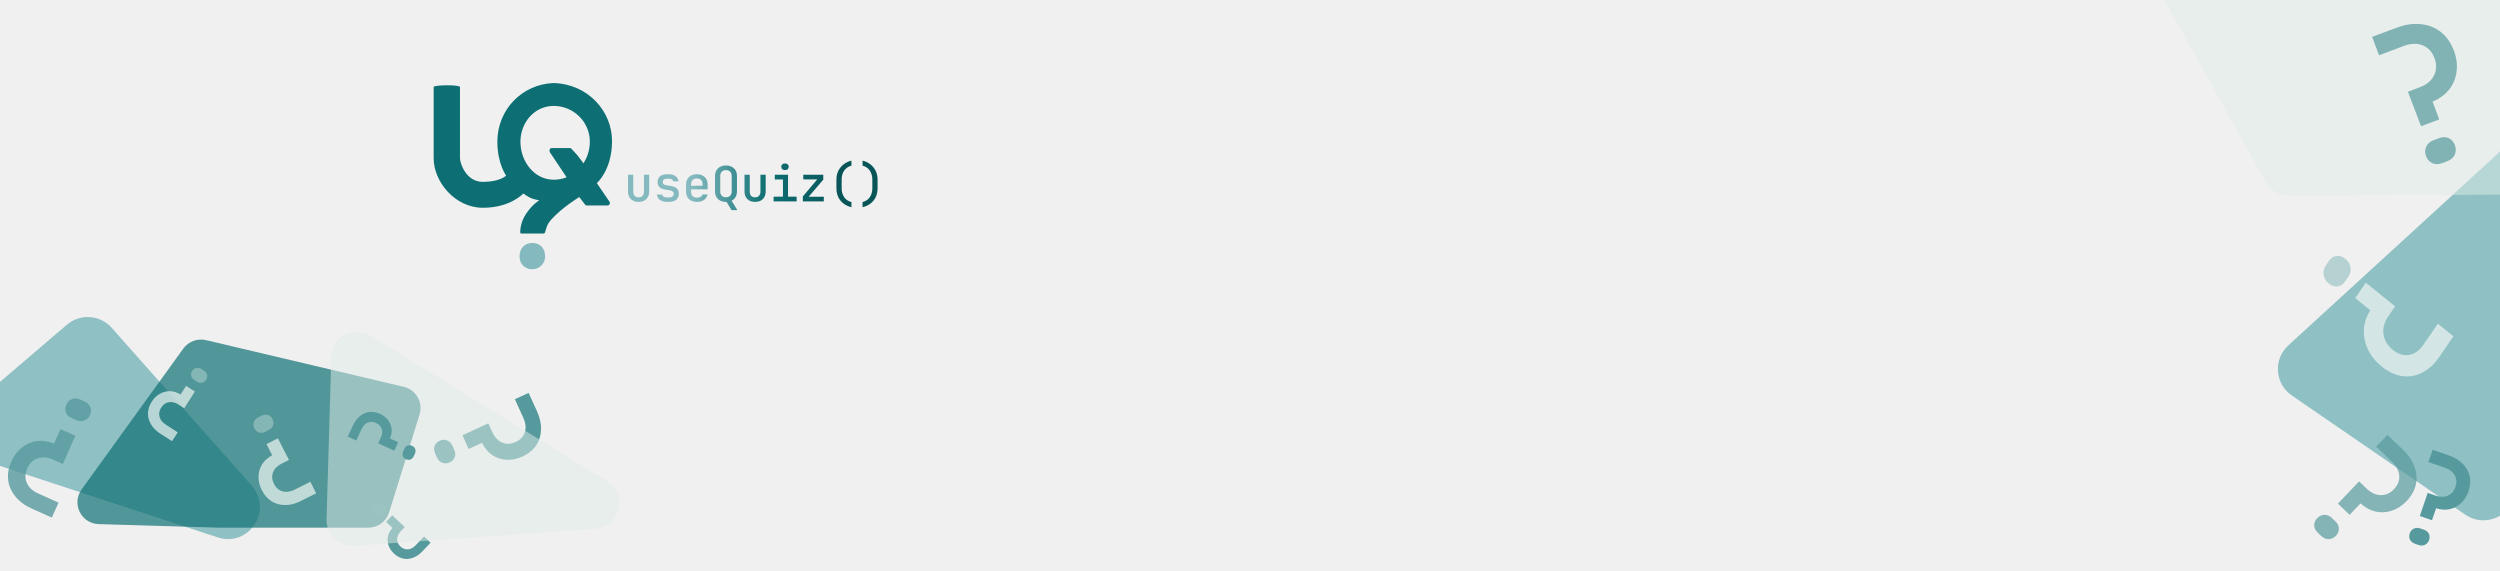
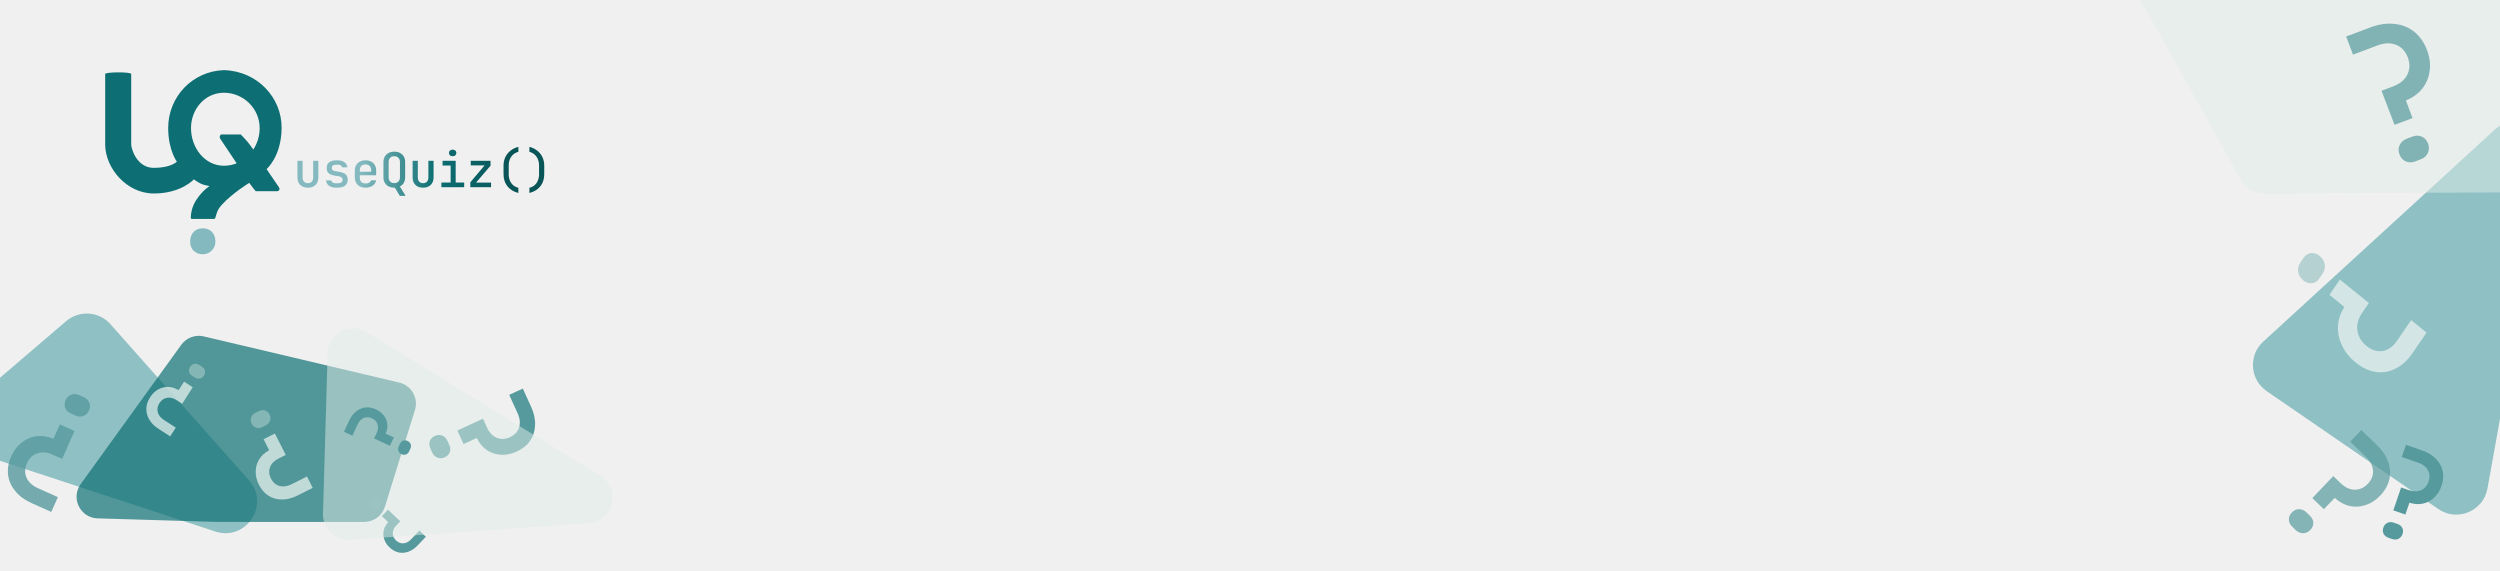
- <svg xmlns="http://www.w3.org/2000/svg" width="5148" height="1174" viewBox="0 0 5148 1174" fill="none">
+ <svg xmlns="http://www.w3.org/2000/svg" width="5205" height="1187" viewBox="0 0 5205 1187" fill="none">
  <g clip-path="url(#clip0_189_102)">
    <path d="M4719.26 814.323C4684.26 790.278 4680.75 739.917 4712.07 711.244L5192.82 271.122C5239.41 228.47 5313.54 269.335 5302.34 331.5L5178.88 1017.09C5170.39 1064.26 5116.05 1086.93 5076.55 1059.8L4719.26 814.323Z" fill="#84BABF" fill-opacity="0.9" />
    <path d="M4982.9 1062.58L4999.09 1014.92L5015.12 1020.46C5024.8 1023.8 5033.29 1023.84 5040.59 1020.57C5048.05 1017.35 5053.28 1011.41 5056.28 1002.73C5059.28 994.044 5058.84 986.135 5054.95 978.998C5051.07 971.861 5044.28 966.619 5034.6 963.273L5000.54 951.503L5009.28 926.21L5042.59 937.72C5054.77 941.932 5064.43 947.792 5071.55 955.299C5078.9 962.698 5083.61 971.241 5085.68 980.927C5087.76 990.614 5086.89 1000.97 5083.08 1011.99C5079.68 1021.84 5074.56 1029.88 5067.73 1036.12C5061.07 1042.41 5053.29 1046.54 5044.39 1048.51C5035.71 1050.37 5026.38 1049.77 5016.42 1046.7L5007.94 1071.24L4982.9 1062.58ZM4972.97 1119.71C4968.13 1118.03 4964.69 1115.26 4962.67 1111.38C4960.7 1107.34 4960.53 1102.98 4962.14 1098.3C4963.76 1093.63 4966.56 1090.39 4970.54 1088.59C4974.59 1086.63 4979.03 1086.48 4983.87 1088.15L4991.38 1090.75C4996.39 1092.48 4999.8 1095.34 5001.6 1099.32C5003.45 1103.14 5003.6 1107.31 5002.05 1111.81C5000.43 1116.49 4997.6 1119.81 4993.56 1121.77C4989.51 1123.74 4985.07 1123.89 4980.23 1122.21L4972.97 1119.71Z" fill="#569A9D" />
    <path d="M4814.25 1037.04L4857.88 991.21L4873.24 1005.99C4882.52 1014.91 4892.19 1019.44 4902.24 1019.56C4912.45 1019.83 4921.56 1015.81 4929.57 1007.49C4937.57 999.165 4941.24 989.908 4940.57 979.715C4939.9 969.521 4934.93 959.961 4925.65 951.033L4893 919.633L4916.32 895.392L4948.24 926.099C4959.92 937.336 4967.85 949.116 4972.01 961.44C4976.49 973.758 4977.36 985.989 4974.61 998.133C4971.86 1010.28 4965.41 1021.63 4955.25 1032.19C4946.17 1041.63 4936.08 1048.11 4925 1051.62C4914.08 1055.29 4903.02 1055.89 4891.83 1053.44C4880.95 1050.98 4870.63 1045.37 4860.88 1036.61L4838.26 1060.13L4814.25 1037.04ZM4772.78 1096.97C4768.14 1092.5 4765.69 1087.53 4765.43 1082.04C4765.32 1076.38 4767.42 1071.32 4771.73 1066.84C4776.04 1062.36 4780.94 1060.14 4786.44 1060.19C4792.09 1060.08 4797.24 1062.26 4801.88 1066.73L4809.08 1073.65C4813.88 1078.27 4816.25 1083.33 4816.2 1088.82C4816.3 1094.16 4814.28 1098.99 4810.12 1103.31C4805.81 1107.79 4800.83 1110.08 4795.18 1110.19C4789.53 1110.3 4784.39 1108.13 4779.74 1103.66L4772.78 1096.97Z" fill="#569A9D" fill-opacity="0.7" />
    <path d="M4712.63 402.74C4693.33 402.82 4675.51 392.401 4666.11 375.541L4340.44 -208.855C4320.8 -244.097 4346.17 -287.486 4386.52 -287.654L5055.52 -290.438C5074.83 -290.518 5092.65 -280.099 5102.04 -263.238L5427.71 321.157C5447.35 356.399 5421.98 399.789 5381.64 399.957L4712.63 402.74Z" fill="#E0EDE9" fill-opacity="0.5" />
    <path d="M4985.42 259.913L4958.32 188.906L4982.29 179.905C4996.77 174.467 5006.67 166.332 5012 155.499C5017.58 144.572 5017.94 132.618 5013.06 119.637C5008.19 106.655 5000.05 97.889 4988.66 93.338C4977.26 88.787 4964.33 89.231 4949.85 94.669L4898.92 113.795L4884.72 75.975L4934.52 57.27C4952.74 50.425 4969.61 47.936 4985.12 49.801C5000.79 51.322 5014.5 56.715 5026.24 65.978C5037.98 75.242 5046.94 88.112 5053.13 104.588C5058.66 119.317 5060.46 133.595 5058.53 147.423C5056.86 161.156 5051.79 173.456 5043.34 184.322C5035.04 194.844 5023.62 203.121 5009.08 209.152L5022.86 245.849L4985.42 259.913ZM5028.9 335.874C5021.66 338.593 5015 338.674 5008.91 336.118C5002.73 333.312 4998.33 328.414 4995.7 321.424C4993.08 314.435 4993.21 307.974 4996.11 302.042C4998.92 295.861 5003.94 291.411 5011.18 288.692L5022.41 284.473C5029.9 281.66 5036.61 281.703 5042.55 284.603C5048.38 287.253 5052.57 291.948 5055.1 298.689C5057.72 305.678 5057.63 312.264 5054.83 318.445C5052.02 324.626 5047 329.076 5039.76 331.796L5028.9 335.874Z" fill="#569A9D" fill-opacity="0.7" />
    <path d="M137.729 668.657C165.077 645.269 206.12 648.1 229.999 675.02L518.338 1000.09C563.045 1050.49 512.385 1127.61 448.374 1106.59L-34.636 948.001C-83.536 931.945 -96.058 868.585 -56.943 835.134L137.729 668.657Z" fill="#84BABF" fill-opacity="0.9" />
    <path d="M377.427 717.863C388.074 703.116 406.552 696.229 424.253 700.409L831.278 796.517C856.663 802.511 871.651 828.764 863.908 853.672L801.329 1054.97C795.479 1073.79 778.064 1086.61 758.358 1086.61L450.793 1086.61L203.167 1079.23C167.088 1078.15 146.895 1037.17 168.024 1007.9L377.427 717.863Z" fill="#0D6F73" fill-opacity="0.7" />
    <g opacity="0.7">
      <path fill-rule="evenodd" clip-rule="evenodd" d="M426.596 771.744C425.749 768.304 423.581 765.459 420.092 763.211L414.859 759.838C411.37 757.59 407.845 756.85 404.284 757.62C400.723 758.39 397.857 760.459 395.686 763.828C393.593 767.076 392.91 770.381 393.637 773.745C394.286 777.228 396.416 780.133 400.025 782.459L405.438 785.948C408.927 788.196 412.452 788.936 416.013 788.166C419.497 787.516 422.324 785.507 424.495 782.139C426.666 778.77 427.366 775.305 426.596 771.744Z" fill="#9BC3C3" />
      <path d="M401.287 806.259L379.371 840.662L367.822 833.218C360.844 828.721 354.169 827.058 347.795 828.229C341.302 829.322 336.039 832.997 332.007 839.253C327.975 845.508 326.803 851.819 328.49 858.185C330.176 864.55 334.509 869.981 341.486 874.478L366.028 890.295L354.282 908.521L330.281 893.053C321.499 887.393 315.027 880.923 310.865 873.643C306.505 866.406 304.441 858.776 304.674 850.753C304.906 842.73 307.581 834.749 312.699 826.809C317.273 819.711 322.847 814.364 329.421 810.769C335.875 807.095 342.795 805.341 350.182 805.504C357.371 805.71 364.592 807.98 371.845 812.314L383.242 794.629L401.287 806.259Z" fill="#EFF6F4" />
    </g>
    <path d="M952.266 896.381L1005.5 871.748L1013.7 889.721C1018.65 900.58 1025.44 907.774 1034.07 911.303C1042.78 915.02 1052 914.656 1061.74 910.213C1071.47 905.77 1077.79 899.041 1080.69 890.026C1083.58 881.012 1082.56 871.076 1077.6 860.217L1060.17 822.024L1088.53 809.078L1105.58 846.429C1111.82 860.096 1114.63 872.951 1114.02 884.993C1113.68 897.138 1110.26 907.975 1103.75 917.506C1097.24 927.037 1087.81 934.622 1075.45 940.262C1064.4 945.303 1053.51 947.449 1042.76 946.699C1032.1 946.137 1022.36 942.89 1013.54 936.959C1005 931.131 998.021 922.779 992.605 911.903L965.083 924.464L952.266 896.381ZM896.093 933.896C893.615 928.466 893.198 923.34 894.843 918.518C896.674 913.61 900.212 909.959 905.454 907.567C910.696 905.174 915.677 904.937 920.398 906.854C925.306 908.686 928.999 912.316 931.477 917.746L935.322 926.171C937.886 931.787 938.209 936.956 936.292 941.677C934.561 946.312 931.169 949.784 926.114 952.091C920.872 954.483 915.797 954.764 910.889 952.932C905.981 951.1 902.288 947.469 899.81 942.04L896.093 933.896Z" fill="#569A9D" />
    <path d="M807.804 1061.25L833.358 1085.35L825.195 1093.92C820.263 1099.09 817.777 1104.47 817.736 1110.05C817.611 1115.72 819.868 1120.77 824.507 1125.19C829.146 1129.61 834.294 1131.62 839.951 1131.22C845.608 1130.83 850.902 1128.04 855.834 1122.87L873.181 1104.67L886.697 1117.55L869.733 1135.35C863.525 1141.86 857.006 1146.29 850.176 1148.63C843.349 1151.15 836.562 1151.66 829.813 1150.17C823.065 1148.67 816.747 1145.12 810.859 1139.51C805.595 1134.49 801.974 1128.91 799.996 1122.77C797.933 1116.72 797.568 1110.58 798.901 1104.36C800.237 1098.31 803.325 1092.57 808.164 1087.14L795.049 1074.64L807.804 1061.25ZM774.434 1038.39C776.9 1035.8 779.657 1034.43 782.704 1034.26C785.841 1034.19 788.658 1035.34 791.156 1037.72C793.654 1040.1 794.896 1042.82 794.882 1045.87C794.957 1049.01 793.762 1051.87 791.296 1054.46L787.47 1058.47C784.918 1061.15 782.117 1062.48 779.066 1062.47C776.104 1062.54 773.418 1061.42 771.009 1059.13C768.511 1056.75 767.225 1053.99 767.149 1050.85C767.074 1047.72 768.269 1044.85 770.735 1042.27L774.434 1038.39Z" fill="#569A9D" />
    <path d="M729.154 1123.99C697.875 1126.2 671.523 1100.92 672.434 1069.58L682.158 734.947C683.343 694.202 728.158 669.989 762.886 691.331L1250.15 990.782C1294.05 1017.76 1277.54 1085.17 1226.15 1088.8L729.154 1123.99Z" fill="#E0EDE9" fill-opacity="0.5" />
    <path d="M811.831 928.05L778.909 912.883L784.076 901.82C787.198 895.137 787.861 889.059 786.065 883.588C784.322 878.001 780.455 873.809 774.463 871.01C768.471 868.211 762.774 867.936 757.371 870.186C751.969 872.435 747.707 876.901 744.585 883.585L733.605 907.093L716.147 898.938L726.885 875.949C730.814 867.537 735.734 861.061 741.644 856.523C747.493 851.815 753.963 849.081 761.055 848.323C768.148 847.565 775.496 848.962 783.102 852.515C789.901 855.69 795.278 859.956 799.233 865.313C803.242 870.555 805.618 876.437 806.361 882.961C807.043 889.316 805.911 895.946 802.966 902.853L819.905 910.765L811.831 928.05ZM851.993 939.44C850.432 942.781 848.188 945.032 845.26 946.191C842.217 947.296 839.082 947.096 835.856 945.588C832.629 944.081 830.521 941.833 829.531 938.844C828.425 935.801 828.653 932.608 830.214 929.267L832.636 924.081C834.251 920.624 836.553 918.4 839.542 917.41C842.416 916.366 845.409 916.571 848.52 918.024C851.747 919.531 853.913 921.806 855.018 924.85C856.123 927.893 855.896 931.085 854.335 934.427L851.993 939.44Z" fill="#569A9D" />
    <path d="M155.139 897.333L129.466 955.45L109.937 946.699C98.137 941.413 87.468 940.419 77.929 943.717C68.187 946.925 60.946 953.818 56.206 964.396C51.466 974.975 51.142 984.967 55.233 994.373C59.324 1003.78 67.269 1011.12 79.069 1016.41L120.57 1035.01L106.761 1065.83L66.175 1047.64C51.324 1040.99 39.84 1032.54 31.722 1022.31C23.31 1012.19 18.342 1000.93 16.817 988.52C15.293 976.111 17.538 963.194 23.554 949.767C28.932 937.764 36.26 928.223 45.539 921.144C54.614 913.973 64.858 909.647 76.27 908.165C87.388 906.795 99.039 908.595 111.224 913.566L124.623 883.661L155.139 897.333ZM173.991 826.635C179.89 829.278 183.896 833.149 186.009 838.248C188.03 843.551 187.764 849.05 185.212 854.747C182.66 860.443 178.778 864.2 173.567 866.017C168.264 868.039 162.663 867.728 156.763 865.084L147.609 860.983C141.506 858.248 137.545 854.275 135.728 849.064C133.819 844.056 134.095 838.805 136.556 833.313C139.108 827.616 143.035 823.758 148.338 821.737C153.64 819.715 159.241 820.027 165.141 822.67L173.991 826.635Z" fill="#569A9D" fill-opacity="0.8" />
    <g opacity="0.7">
      <path fill-rule="evenodd" clip-rule="evenodd" d="M551.554 854.407C547.394 853.163 543.042 853.685 538.5 855.972L531.686 859.403C527.143 861.69 524.172 864.953 522.772 869.192C521.372 873.431 521.776 877.743 523.984 882.129C526.114 886.358 529.18 889.134 533.184 890.456C537.266 891.935 541.657 891.492 546.356 889.126L553.405 885.577C557.947 883.29 560.919 880.027 562.319 875.788C563.797 871.706 563.433 867.471 561.225 863.085C559.016 858.7 555.793 855.807 551.554 854.407Z" fill="#9BC3C3" />
      <path d="M572.275 902.583L594.985 947.107L579.948 954.678C570.863 959.252 564.958 965.268 562.234 972.726C559.353 980.263 559.963 988.104 564.063 996.25C568.164 1004.39 574.1 1009.55 581.87 1011.73C589.641 1013.9 598.068 1012.7 607.154 1008.13L639.108 992.042L651.056 1015.77L619.806 1031.51C608.371 1037.26 597.517 1040.08 587.242 1039.95C576.89 1040.06 567.55 1037.49 559.222 1032.26C550.894 1027.03 544.128 1019.25 538.923 1008.91C534.27 999.665 532.088 990.456 532.376 981.279C532.508 972.181 534.955 963.782 539.718 956.083C544.403 948.619 551.287 942.404 560.371 937.438L548.779 914.412L572.275 902.583Z" fill="#EFF6F4" />
    </g>
    <g opacity="0.7">
      <path fill-rule="evenodd" clip-rule="evenodd" d="M4811.24 526.923C4805.05 527.808 4799.85 531.32 4795.65 537.459L4789.35 546.666C4785.15 552.805 4783.64 559.327 4784.83 566.233C4786.03 573.14 4789.58 579.001 4795.49 583.817C4801.19 588.462 4807.06 590.447 4813.11 589.773C4819.37 589.271 4824.68 585.845 4829.02 579.495L4835.54 569.97C4839.74 563.832 4841.25 557.31 4840.05 550.403C4839.07 543.669 4835.63 537.894 4829.72 533.077C4823.81 528.261 4817.65 526.209 4811.24 526.923Z" fill="#9BC3C3" />
      <path d="M4871.64 582.08L4932.01 630.788L4918.11 651.108C4909.71 663.384 4906.39 675.681 4908.15 687.999C4909.77 700.528 4916.07 711.265 4927.04 720.21C4938.02 729.155 4949.24 732.696 4960.71 730.831C4972.18 728.967 4982.11 721.897 4990.51 709.62L5020.06 666.44L5052.04 692.501L5023.14 734.729C5012.57 750.18 5000.67 761.087 4987.44 767.449C4974.27 774.195 4960.52 776.509 4946.19 774.39C4931.86 772.272 4917.73 765.536 4903.8 754.183C4891.34 744.034 4882.07 732.357 4875.98 719.152C4869.75 706.16 4866.97 692.684 4867.65 678.726C4868.39 665.152 4872.82 651.949 4880.94 639.117L4849.91 613.83L4871.64 582.08Z" fill="#EFF6F4" />
    </g>
-     <path fill-rule="evenodd" clip-rule="evenodd" d="M893 179.095C893.001 174.68 947.158 174.312 947.158 179.095V325.917C947.158 334.381 958.579 374.49 994.316 374.49C1030.05 374.49 1042.21 361.611 1042.21 361.611C1042.21 361.611 1024.16 337.324 1024.16 291.696C1024.16 225.46 1075.56 173.114 1140.21 171C1210.4 173.114 1260.88 228.678 1260.31 291.696C1259.79 350.939 1229 377.066 1229 377.066L1255.16 415.487C1255.16 415.487 1257 418.279 1255.16 420.855C1253.68 422.927 1251.47 423.063 1251.47 423.063H1206.53C1205.79 423.063 1192.89 405.768 1192.89 405.768C1192.89 405.768 1158.26 426.742 1136.16 451.028C1126.25 461.918 1125.92 466.874 1122.5 477.891C1122.07 479.27 1121.66 479.86 1121.42 480.098C1120.67 480.834 1118.84 480.834 1118.84 480.834H1074.26C1074.26 480.834 1072.48 480.834 1072.05 480.466C1071.77 480.221 1071.2 479.635 1071.23 477.523C1071.33 471.116 1072.76 456.313 1082.74 441.093C1096 420.855 1110.37 412.391 1110.37 412.391C1110.37 412.391 1099.82 410.706 1093.42 407.975C1087.02 405.245 1077.58 398.408 1077.58 398.408C1077.58 398.408 1051.42 427.846 994.316 427.846C937.211 427.846 893 374.49 893 325.917C893 268.58 892.999 210.005 893 179.095ZM1071.68 291.696C1071.68 252.447 1100.42 218.101 1140.21 218.101C1181.11 218.101 1214.63 251.218 1214.63 291.696C1214.63 308.076 1209.78 323.553 1201.37 336.359C1201.37 336.359 1194.32 326.164 1189.21 320.03C1184.1 313.895 1175.21 304.943 1175.21 304.943H1135.42C1134.68 304.943 1132.4 305.311 1131.74 308.622C1131.07 311.934 1132.47 313.774 1132.47 313.774L1166.74 365.003C1158.56 368.272 1149.63 370.074 1140.21 370.074C1100.42 370.074 1071.68 332.909 1071.68 291.696Z" fill="#0D6F73" />
-     <path d="M1096 500.337C1111.05 500.239 1122.5 509.904 1122.5 528.303C1122.5 542.827 1110.54 554.524 1096 554.429C1081.55 554.335 1069.84 544.494 1069.84 528.303C1069.84 510.272 1081.04 500.434 1096 500.337Z" fill="#84BABF" />
-     <path d="M1314.92 415.772C1308.32 415.772 1303.06 413.872 1299.12 410.072C1295.19 406.206 1293.22 400.972 1293.22 394.372V359.772H1304.02V394.372C1304.02 398.172 1304.99 401.139 1306.92 403.272C1308.86 405.339 1311.52 406.372 1314.92 406.372C1318.39 406.372 1321.09 405.339 1323.02 403.272C1325.02 401.139 1326.02 398.172 1326.02 394.372V359.772H1336.82V394.372C1336.82 400.972 1334.82 406.206 1330.82 410.072C1326.89 413.872 1321.59 415.772 1314.92 415.772ZM1373.08 415.672C1369.15 415.672 1365.68 415.039 1362.68 413.772C1359.75 412.506 1357.42 410.772 1355.68 408.572C1354.02 406.306 1353.05 403.639 1352.78 400.572H1363.58C1363.85 402.372 1364.82 403.839 1366.48 404.972C1368.15 406.039 1370.35 406.572 1373.08 406.572H1377.38C1380.65 406.572 1383.12 405.906 1384.78 404.572C1386.45 403.239 1387.28 401.472 1387.28 399.272C1387.28 397.139 1386.52 395.472 1384.98 394.272C1383.52 393.006 1381.32 392.172 1378.38 391.772L1371.28 390.672C1365.42 389.739 1361.08 388.072 1358.28 385.672C1355.55 383.206 1354.18 379.572 1354.18 374.772C1354.18 369.706 1355.82 365.806 1359.08 363.072C1362.42 360.272 1367.32 358.872 1373.78 358.872H1377.58C1383.32 358.872 1387.88 360.206 1391.28 362.872C1394.75 365.472 1396.72 368.972 1397.18 373.372H1386.38C1386.12 371.772 1385.22 370.472 1383.68 369.472C1382.22 368.472 1380.18 367.972 1377.58 367.972H1373.78C1370.65 367.972 1368.35 368.572 1366.88 369.772C1365.48 370.906 1364.78 372.606 1364.78 374.872C1364.78 376.872 1365.42 378.372 1366.68 379.372C1367.95 380.372 1369.92 381.072 1372.58 381.472L1379.88 382.672C1386.08 383.539 1390.62 385.272 1393.48 387.872C1396.42 390.406 1397.88 394.106 1397.88 398.972C1397.88 404.239 1396.15 408.339 1392.68 411.272C1389.28 414.206 1384.18 415.672 1377.38 415.672H1373.08ZM1434.94 415.772C1430.48 415.772 1426.54 414.906 1423.14 413.172C1419.81 411.372 1417.24 408.872 1415.44 405.672C1413.64 402.472 1412.74 398.739 1412.74 394.472V380.072C1412.74 375.739 1413.64 372.006 1415.44 368.872C1417.24 365.672 1419.81 363.206 1423.14 361.472C1426.54 359.672 1430.48 358.772 1434.94 358.772C1439.48 358.772 1443.41 359.672 1446.74 361.472C1450.08 363.206 1452.64 365.672 1454.44 368.872C1456.24 372.006 1457.14 375.739 1457.14 380.072V389.872H1423.14V394.472C1423.14 398.539 1424.14 401.639 1426.14 403.772C1428.21 405.906 1431.18 406.972 1435.04 406.972C1438.18 406.972 1440.71 406.439 1442.64 405.372C1444.58 404.239 1445.78 402.606 1446.24 400.472H1456.94C1456.14 405.139 1453.74 408.872 1449.74 411.672C1445.74 414.406 1440.81 415.772 1434.94 415.772ZM1446.74 383.372V379.972C1446.74 375.972 1445.74 372.872 1443.74 370.672C1441.74 368.472 1438.81 367.372 1434.94 367.372C1431.14 367.372 1428.21 368.472 1426.14 370.672C1424.14 372.872 1423.14 376.006 1423.14 380.072V382.572L1447.54 382.472L1446.74 383.372ZM1506.4 432.772L1495.6 414.872L1497.2 415.672C1496.94 415.672 1496.6 415.672 1496.2 415.672C1495.8 415.739 1495.37 415.772 1494.9 415.772C1490.37 415.772 1486.4 414.872 1483 413.072C1479.6 411.272 1476.97 408.772 1475.1 405.572C1473.24 402.306 1472.3 398.506 1472.3 394.172V362.372C1472.3 357.972 1473.24 354.172 1475.1 350.972C1476.97 347.772 1479.6 345.272 1483 343.472C1486.4 341.672 1490.37 340.772 1494.9 340.772C1499.5 340.772 1503.47 341.672 1506.8 343.472C1510.2 345.272 1512.84 347.772 1514.7 350.972C1516.57 354.172 1517.5 357.972 1517.5 362.372V394.172C1517.5 398.572 1516.54 402.439 1514.6 405.772C1512.74 409.106 1510.04 411.606 1506.5 413.272L1518.4 432.772H1506.4ZM1494.9 406.272C1498.57 406.272 1501.44 405.172 1503.5 402.972C1505.64 400.772 1506.7 397.839 1506.7 394.172V362.372C1506.7 358.639 1505.64 355.706 1503.5 353.572C1501.44 351.372 1498.57 350.272 1494.9 350.272C1491.3 350.272 1488.44 351.372 1486.3 353.572C1484.17 355.706 1483.1 358.639 1483.1 362.372V394.172C1483.1 397.839 1484.14 400.772 1486.2 402.972C1488.34 405.172 1491.24 406.272 1494.9 406.272ZM1554.77 415.772C1548.17 415.772 1542.9 413.872 1538.97 410.072C1535.03 406.206 1533.07 400.972 1533.07 394.372V359.772H1543.87V394.372C1543.87 398.172 1544.83 401.139 1546.77 403.272C1548.7 405.339 1551.37 406.372 1554.77 406.372C1558.23 406.372 1560.93 405.339 1562.87 403.272C1564.87 401.139 1565.87 398.172 1565.87 394.372V359.772H1576.67V394.372C1576.67 400.972 1574.67 406.206 1570.67 410.072C1566.73 413.872 1561.43 415.772 1554.77 415.772ZM1592.93 414.772V404.972H1612.23V369.572H1595.43V359.772H1622.73V404.972H1640.43V414.772H1592.93ZM1616.43 350.272C1614.09 350.272 1612.23 349.672 1610.83 348.472C1609.43 347.206 1608.73 345.539 1608.73 343.472C1608.73 341.339 1609.43 339.672 1610.83 338.472C1612.23 337.206 1614.09 336.572 1616.43 336.572C1618.76 336.572 1620.63 337.206 1622.03 338.472C1623.43 339.672 1624.13 341.339 1624.13 343.472C1624.13 345.539 1623.43 347.206 1622.03 348.472C1620.63 349.672 1618.76 350.272 1616.43 350.272ZM1653.19 414.772V404.572L1682.89 369.372H1654.09V359.772H1695.29V369.972L1665.19 405.172H1696.39V414.772H1653.19ZM1753.25 426.772C1743.45 424.306 1735.85 419.672 1730.45 412.872C1725.05 406.006 1722.35 397.639 1722.35 387.772V369.772C1722.35 363.306 1723.58 357.439 1726.05 352.172C1728.58 346.906 1732.15 342.439 1736.75 338.772C1741.42 335.039 1746.92 332.372 1753.25 330.772V341.172C1749.12 342.172 1745.55 344.006 1742.55 346.672C1739.55 349.272 1737.22 352.539 1735.55 356.472C1733.95 360.406 1733.15 364.839 1733.15 369.772V387.772C1733.15 392.572 1733.95 396.939 1735.55 400.872C1737.22 404.806 1739.55 408.072 1742.55 410.672C1745.55 413.206 1749.12 414.972 1753.25 415.972V426.772ZM1776.21 426.772V415.972C1780.34 414.972 1783.91 413.206 1786.91 410.672C1789.91 408.072 1792.21 404.806 1793.81 400.872C1795.48 396.939 1796.31 392.572 1796.31 387.772V369.772C1796.31 364.839 1795.48 360.406 1793.81 356.472C1792.21 352.539 1789.91 349.272 1786.91 346.672C1783.91 344.006 1780.34 342.172 1776.21 341.172V330.772C1782.61 332.372 1788.11 335.039 1792.71 338.772C1797.31 342.439 1800.84 346.906 1803.31 352.172C1805.84 357.439 1807.11 363.306 1807.11 369.772V387.772C1807.11 397.639 1804.41 406.006 1799.01 412.872C1793.61 419.672 1786.01 424.306 1776.21 426.772Z" fill="url(#paint0_linear_189_102)" />
+     <path fill-rule="evenodd" clip-rule="evenodd" d="M219 154.095C219.001 149.68 273.158 149.312 273.158 154.095V300.917C273.158 309.381 284.579 349.49 320.316 349.49C356.053 349.49 368.21 336.611 368.21 336.611C368.21 336.611 350.158 312.324 350.158 266.696C350.158 200.46 401.562 148.114 466.21 146C536.404 148.114 586.877 203.678 586.315 266.696C585.786 325.939 554.999 352.066 554.999 352.066L581.157 390.487C581.157 390.487 582.999 393.279 581.157 395.855C579.675 397.927 577.473 398.063 577.473 398.063H532.525C531.789 398.063 518.894 380.768 518.894 380.768C518.894 380.768 484.263 401.742 462.157 426.028C452.246 436.918 451.917 441.874 448.5 452.891C448.072 454.27 447.664 454.86 447.421 455.098C446.671 455.834 444.842 455.834 444.842 455.834H400.263C400.263 455.834 398.476 455.834 398.052 455.466C397.77 455.221 397.202 454.635 397.234 452.523C397.331 446.116 398.763 431.313 408.737 416.093C422 395.855 436.368 387.391 436.368 387.391C436.368 387.391 425.823 385.706 419.421 382.975C413.018 380.245 403.579 373.408 403.579 373.408C403.579 373.408 377.421 402.846 320.316 402.846C263.211 402.846 219 349.49 219 300.917C219 243.58 218.999 185.005 219 154.095ZM397.684 266.696C397.684 227.447 426.421 193.101 466.21 193.101C507.108 193.101 540.631 226.218 540.631 266.696C540.631 283.076 535.778 298.553 527.368 311.359C527.368 311.359 520.318 301.164 515.21 295.03C510.102 288.895 501.21 279.943 501.21 279.943H461.421C460.684 279.943 458.4 280.311 457.736 283.622C457.073 286.934 458.473 288.774 458.473 288.774L492.736 340.003C484.559 343.272 475.634 345.074 466.21 345.074C426.421 345.074 397.684 307.909 397.684 266.696Z" fill="#0D6F73" />
+     <path d="M422 475.337C437.055 475.239 448.5 484.904 448.5 503.303C448.5 517.827 436.541 529.524 422 529.429C407.553 529.335 395.842 519.494 395.842 503.303C395.842 485.272 407.036 475.434 422 475.337Z" fill="#84BABF" />
+     <path d="M640.922 390.772C634.322 390.772 629.055 388.872 625.122 385.072C621.189 381.206 619.222 375.972 619.222 369.372V334.772H630.022V369.372C630.022 373.172 630.989 376.139 632.922 378.272C634.855 380.339 637.522 381.372 640.922 381.372C644.389 381.372 647.089 380.339 649.022 378.272C651.022 376.139 652.022 373.172 652.022 369.372V334.772H662.822V369.372C662.822 375.972 660.822 381.206 656.822 385.072C652.889 388.872 647.589 390.772 640.922 390.772ZM699.083 390.672C695.15 390.672 691.683 390.039 688.683 388.772C685.75 387.506 683.416 385.772 681.683 383.572C680.016 381.306 679.05 378.639 678.783 375.572H689.583C689.85 377.372 690.816 378.839 692.483 379.972C694.15 381.039 696.35 381.572 699.083 381.572H703.383C706.65 381.572 709.116 380.906 710.783 379.572C712.45 378.239 713.283 376.472 713.283 374.272C713.283 372.139 712.516 370.472 710.983 369.272C709.516 368.006 707.316 367.172 704.383 366.772L697.283 365.672C691.416 364.739 687.083 363.072 684.283 360.672C681.55 358.206 680.183 354.572 680.183 349.772C680.183 344.706 681.816 340.806 685.083 338.072C688.416 335.272 693.316 333.872 699.783 333.872H703.583C709.316 333.872 713.883 335.206 717.283 337.872C720.75 340.472 722.716 343.972 723.183 348.372H712.383C712.116 346.772 711.216 345.472 709.683 344.472C708.216 343.472 706.183 342.972 703.583 342.972H699.783C696.65 342.972 694.35 343.572 692.883 344.772C691.483 345.906 690.783 347.606 690.783 349.872C690.783 351.872 691.416 353.372 692.683 354.372C693.95 355.372 695.916 356.072 698.583 356.472L705.883 357.672C712.083 358.539 716.616 360.272 719.483 362.872C722.416 365.406 723.883 369.106 723.883 373.972C723.883 379.239 722.15 383.339 718.683 386.272C715.283 389.206 710.183 390.672 703.383 390.672H699.083ZM760.944 390.772C756.477 390.772 752.544 389.906 749.144 388.172C745.811 386.372 743.244 383.872 741.444 380.672C739.644 377.472 738.744 373.739 738.744 369.472V355.072C738.744 350.739 739.644 347.006 741.444 343.872C743.244 340.672 745.811 338.206 749.144 336.472C752.544 334.672 756.477 333.772 760.944 333.772C765.477 333.772 769.411 334.672 772.744 336.472C776.077 338.206 778.644 340.672 780.444 343.872C782.244 347.006 783.144 350.739 783.144 355.072V364.872H749.144V369.472C749.144 373.539 750.144 376.639 752.144 378.772C754.211 380.906 757.177 381.972 761.044 381.972C764.177 381.972 766.711 381.439 768.644 380.372C770.577 379.239 771.777 377.606 772.244 375.472H782.944C782.144 380.139 779.744 383.872 775.744 386.672C771.744 389.406 766.811 390.772 760.944 390.772ZM772.744 358.372V354.972C772.744 350.972 771.744 347.872 769.744 345.672C767.744 343.472 764.811 342.372 760.944 342.372C757.144 342.372 754.211 343.472 752.144 345.672C750.144 347.872 749.144 351.006 749.144 355.072V357.572L773.544 357.472L772.744 358.372ZM832.405 407.772L821.605 389.872L823.205 390.672C822.938 390.672 822.605 390.672 822.205 390.672C821.805 390.739 821.371 390.772 820.905 390.772C816.371 390.772 812.405 389.872 809.005 388.072C805.605 386.272 802.971 383.772 801.105 380.572C799.238 377.306 798.305 373.506 798.305 369.172V337.372C798.305 332.972 799.238 329.172 801.105 325.972C802.971 322.772 805.605 320.272 809.005 318.472C812.405 316.672 816.371 315.772 820.905 315.772C825.505 315.772 829.471 316.672 832.805 318.472C836.205 320.272 838.838 322.772 840.705 325.972C842.571 329.172 843.505 332.972 843.505 337.372V369.172C843.505 373.572 842.538 377.439 840.605 380.772C838.738 384.106 836.038 386.606 832.505 388.272L844.405 407.772H832.405ZM820.905 381.272C824.571 381.272 827.438 380.172 829.505 377.972C831.638 375.772 832.705 372.839 832.705 369.172V337.372C832.705 333.639 831.638 330.706 829.505 328.572C827.438 326.372 824.571 325.272 820.905 325.272C817.305 325.272 814.438 326.372 812.305 328.572C810.171 330.706 809.105 333.639 809.105 337.372V369.172C809.105 372.839 810.138 375.772 812.205 377.972C814.338 380.172 817.238 381.272 820.905 381.272ZM880.766 390.772C874.166 390.772 868.899 388.872 864.966 385.072C861.032 381.206 859.066 375.972 859.066 369.372V334.772H869.866V369.372C869.866 373.172 870.832 376.139 872.766 378.272C874.699 380.339 877.366 381.372 880.766 381.372C884.232 381.372 886.932 380.339 888.866 378.272C890.866 376.139 891.866 373.172 891.866 369.372V334.772H902.666V369.372C902.666 375.972 900.666 381.206 896.666 385.072C892.732 388.872 887.432 390.772 880.766 390.772ZM918.927 389.772V379.972H938.227V344.572H921.427V334.772H948.727V379.972H966.427V389.772H918.927ZM942.427 325.272C940.093 325.272 938.227 324.672 936.827 323.472C935.427 322.206 934.727 320.539 934.727 318.472C934.727 316.339 935.427 314.672 936.827 313.472C938.227 312.206 940.093 311.572 942.427 311.572C944.76 311.572 946.627 312.206 948.027 313.472C949.427 314.672 950.127 316.339 950.127 318.472C950.127 320.539 949.427 322.206 948.027 323.472C946.627 324.672 944.76 325.272 942.427 325.272ZM979.188 389.772V379.572L1008.89 344.372H980.088V334.772H1021.29V344.972L991.188 380.172H1022.39V389.772H979.188ZM1079.25 401.772C1069.45 399.306 1061.85 394.672 1056.45 387.872C1051.05 381.006 1048.35 372.639 1048.35 362.772V344.772C1048.35 338.306 1049.58 332.439 1052.05 327.172C1054.58 321.906 1058.15 317.439 1062.75 313.772C1067.42 310.039 1072.92 307.372 1079.25 305.772V316.172C1075.12 317.172 1071.55 319.006 1068.55 321.672C1065.55 324.272 1063.22 327.539 1061.55 331.472C1059.95 335.406 1059.15 339.839 1059.15 344.772V362.772C1059.15 367.572 1059.95 371.939 1061.55 375.872C1063.22 379.806 1065.55 383.072 1068.55 385.672C1071.55 388.206 1075.12 389.972 1079.25 390.972V401.772ZM1102.21 401.772V390.972C1106.34 389.972 1109.91 388.206 1112.91 385.672C1115.91 383.072 1118.21 379.806 1119.81 375.872C1121.48 371.939 1122.31 367.572 1122.31 362.772V344.772C1122.31 339.839 1121.48 335.406 1119.81 331.472C1118.21 327.539 1115.91 324.272 1112.91 321.672C1109.91 319.006 1106.34 317.172 1102.21 316.172V305.772C1108.61 307.372 1114.11 310.039 1118.71 313.772C1123.31 317.439 1126.84 321.906 1129.31 327.172C1131.84 332.439 1133.11 338.306 1133.11 344.772V362.772C1133.11 372.639 1130.41 381.006 1125.01 387.872C1119.61 394.672 1112.01 399.306 1102.21 401.772Z" fill="url(#paint0_linear_189_102)" />
  </g>
  <defs>
-     <linearGradient id="paint0_linear_189_102" x1="1425.18" y1="383.659" x2="1731.82" y2="383.659" gradientUnits="userSpaceOnUse">
+     <linearGradient id="paint0_linear_189_102" x1="751.183" y1="358.659" x2="1057.82" y2="358.659" gradientUnits="userSpaceOnUse">
      <stop stop-color="#84BABF" />
      <stop offset="0.5" stop-color="#0D6F73" />
      <stop offset="1" stop-color="#085558" />
    </linearGradient>
    <clipPath id="clip0_189_102">
-       <rect width="5148" height="1174" fill="white" />
+       <rect width="5205" height="1187" fill="white" />
    </clipPath>
  </defs>
</svg>
